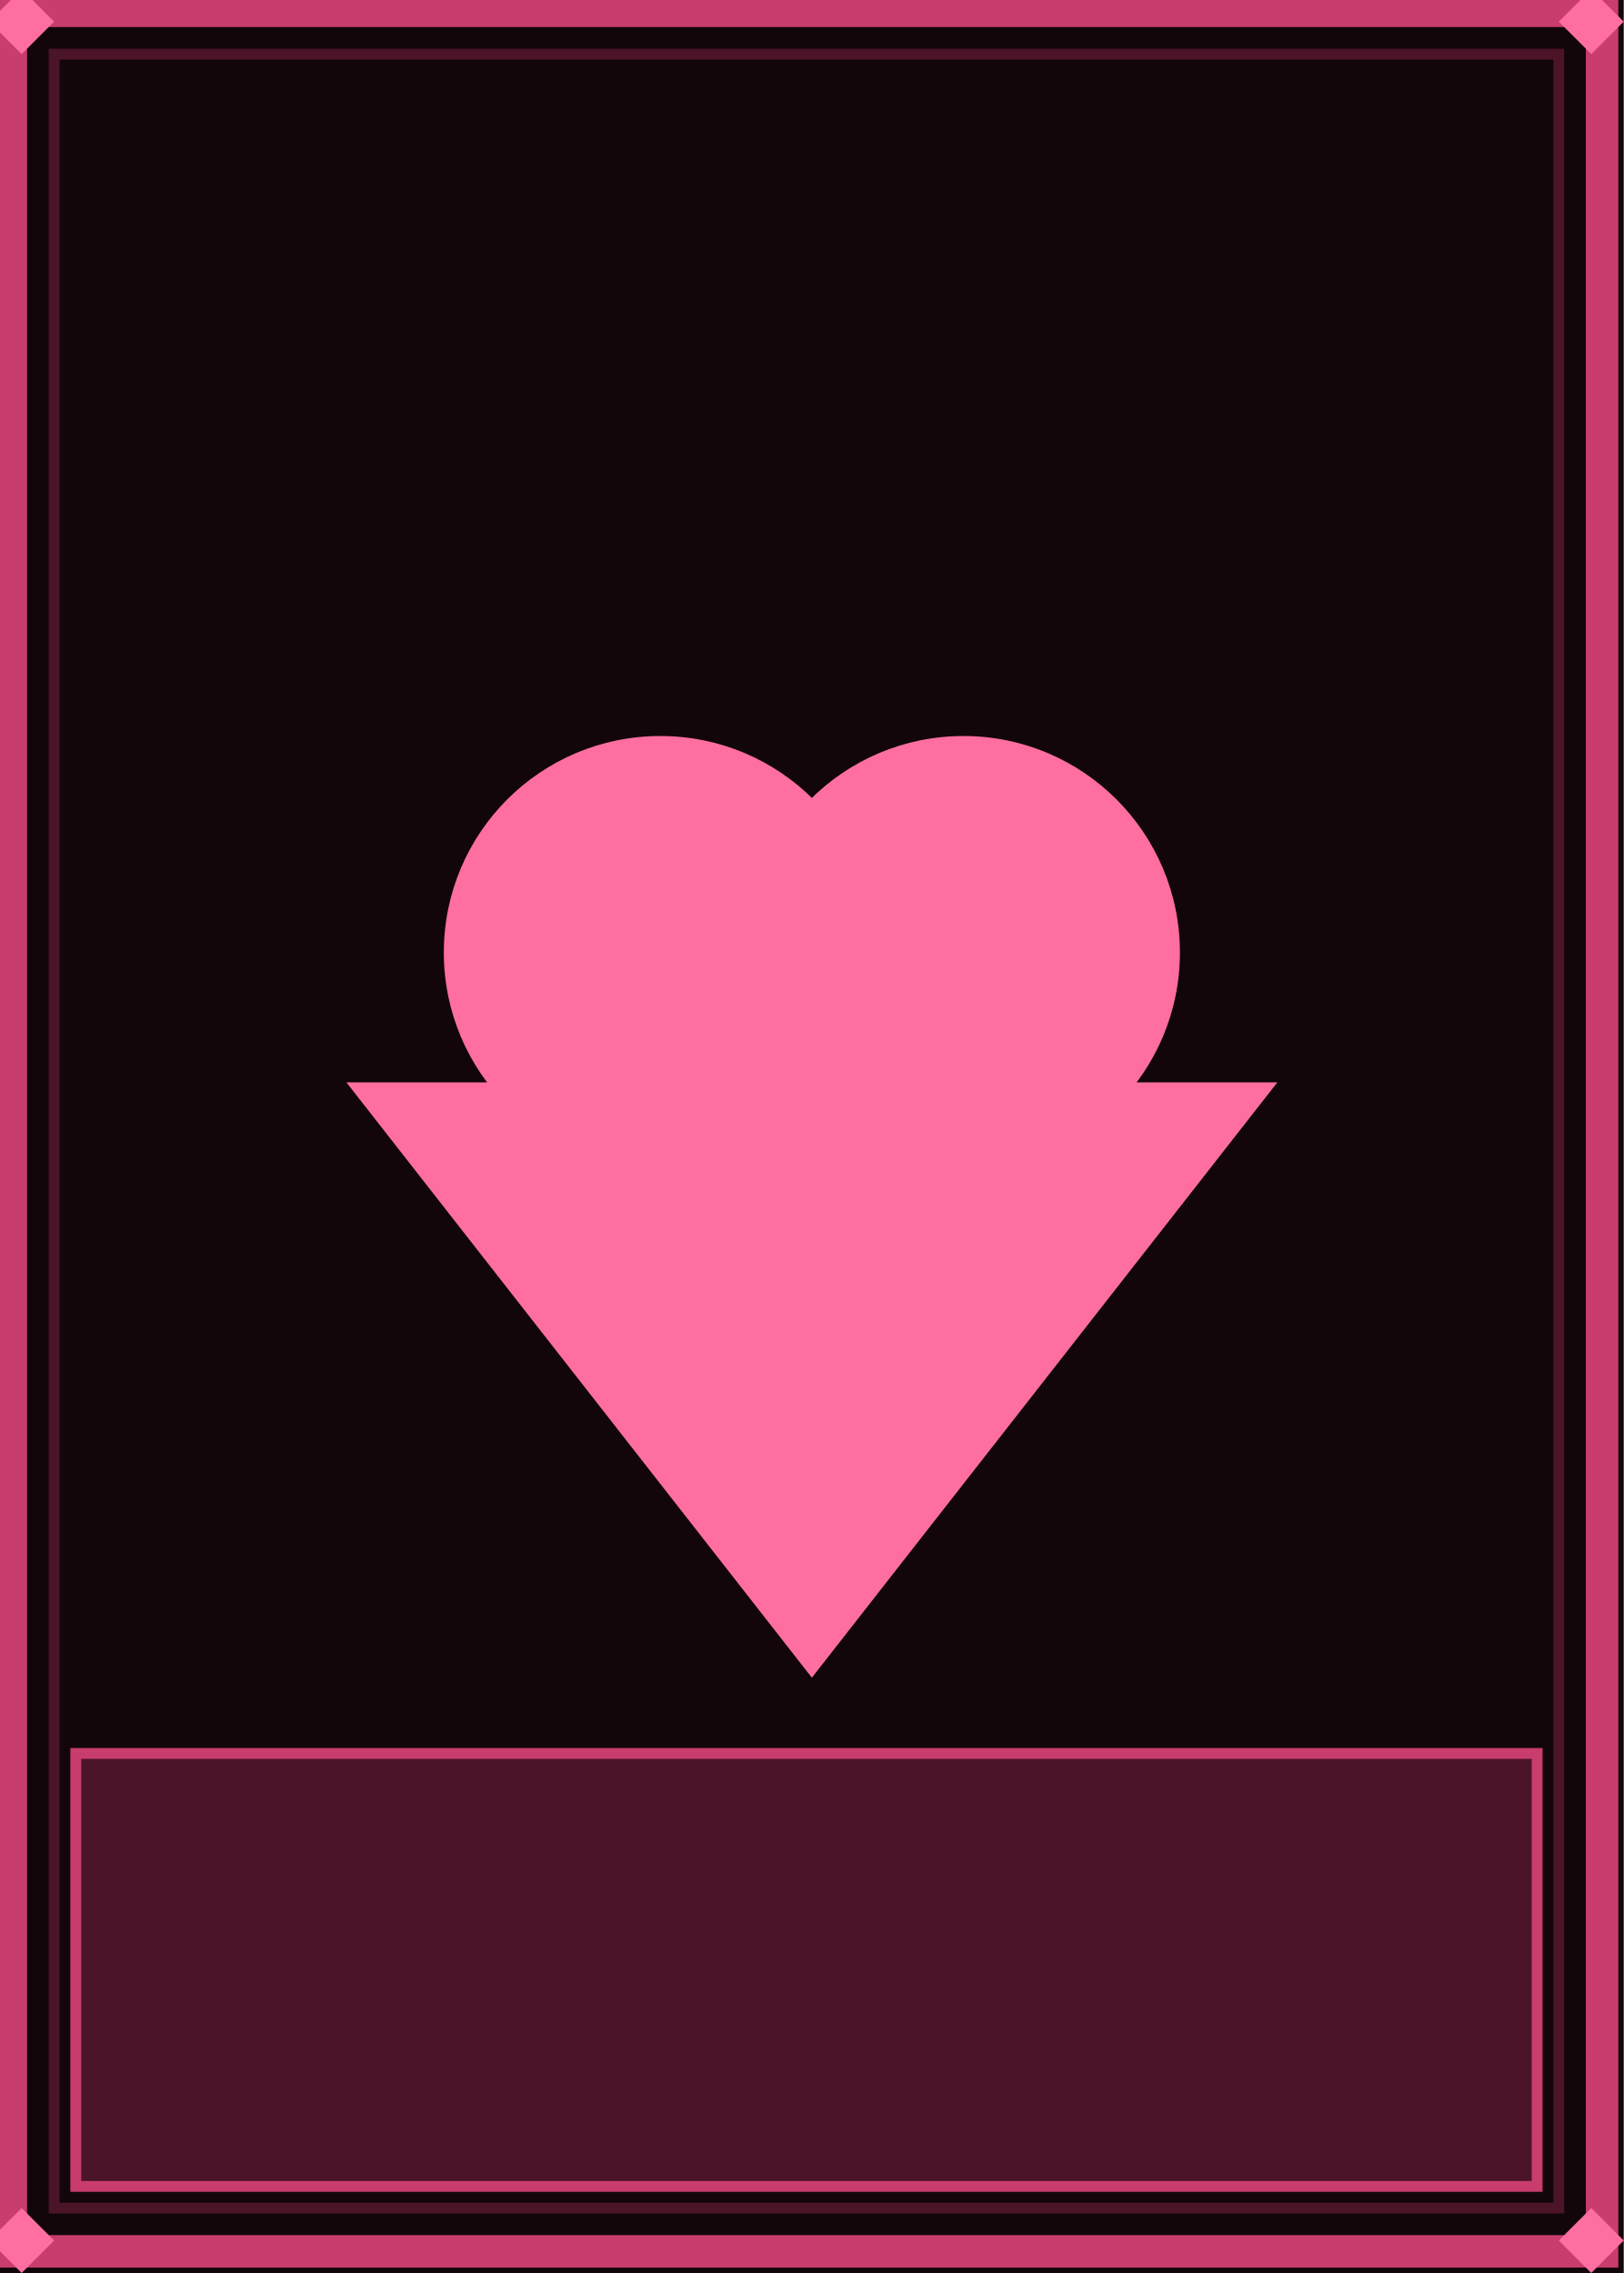
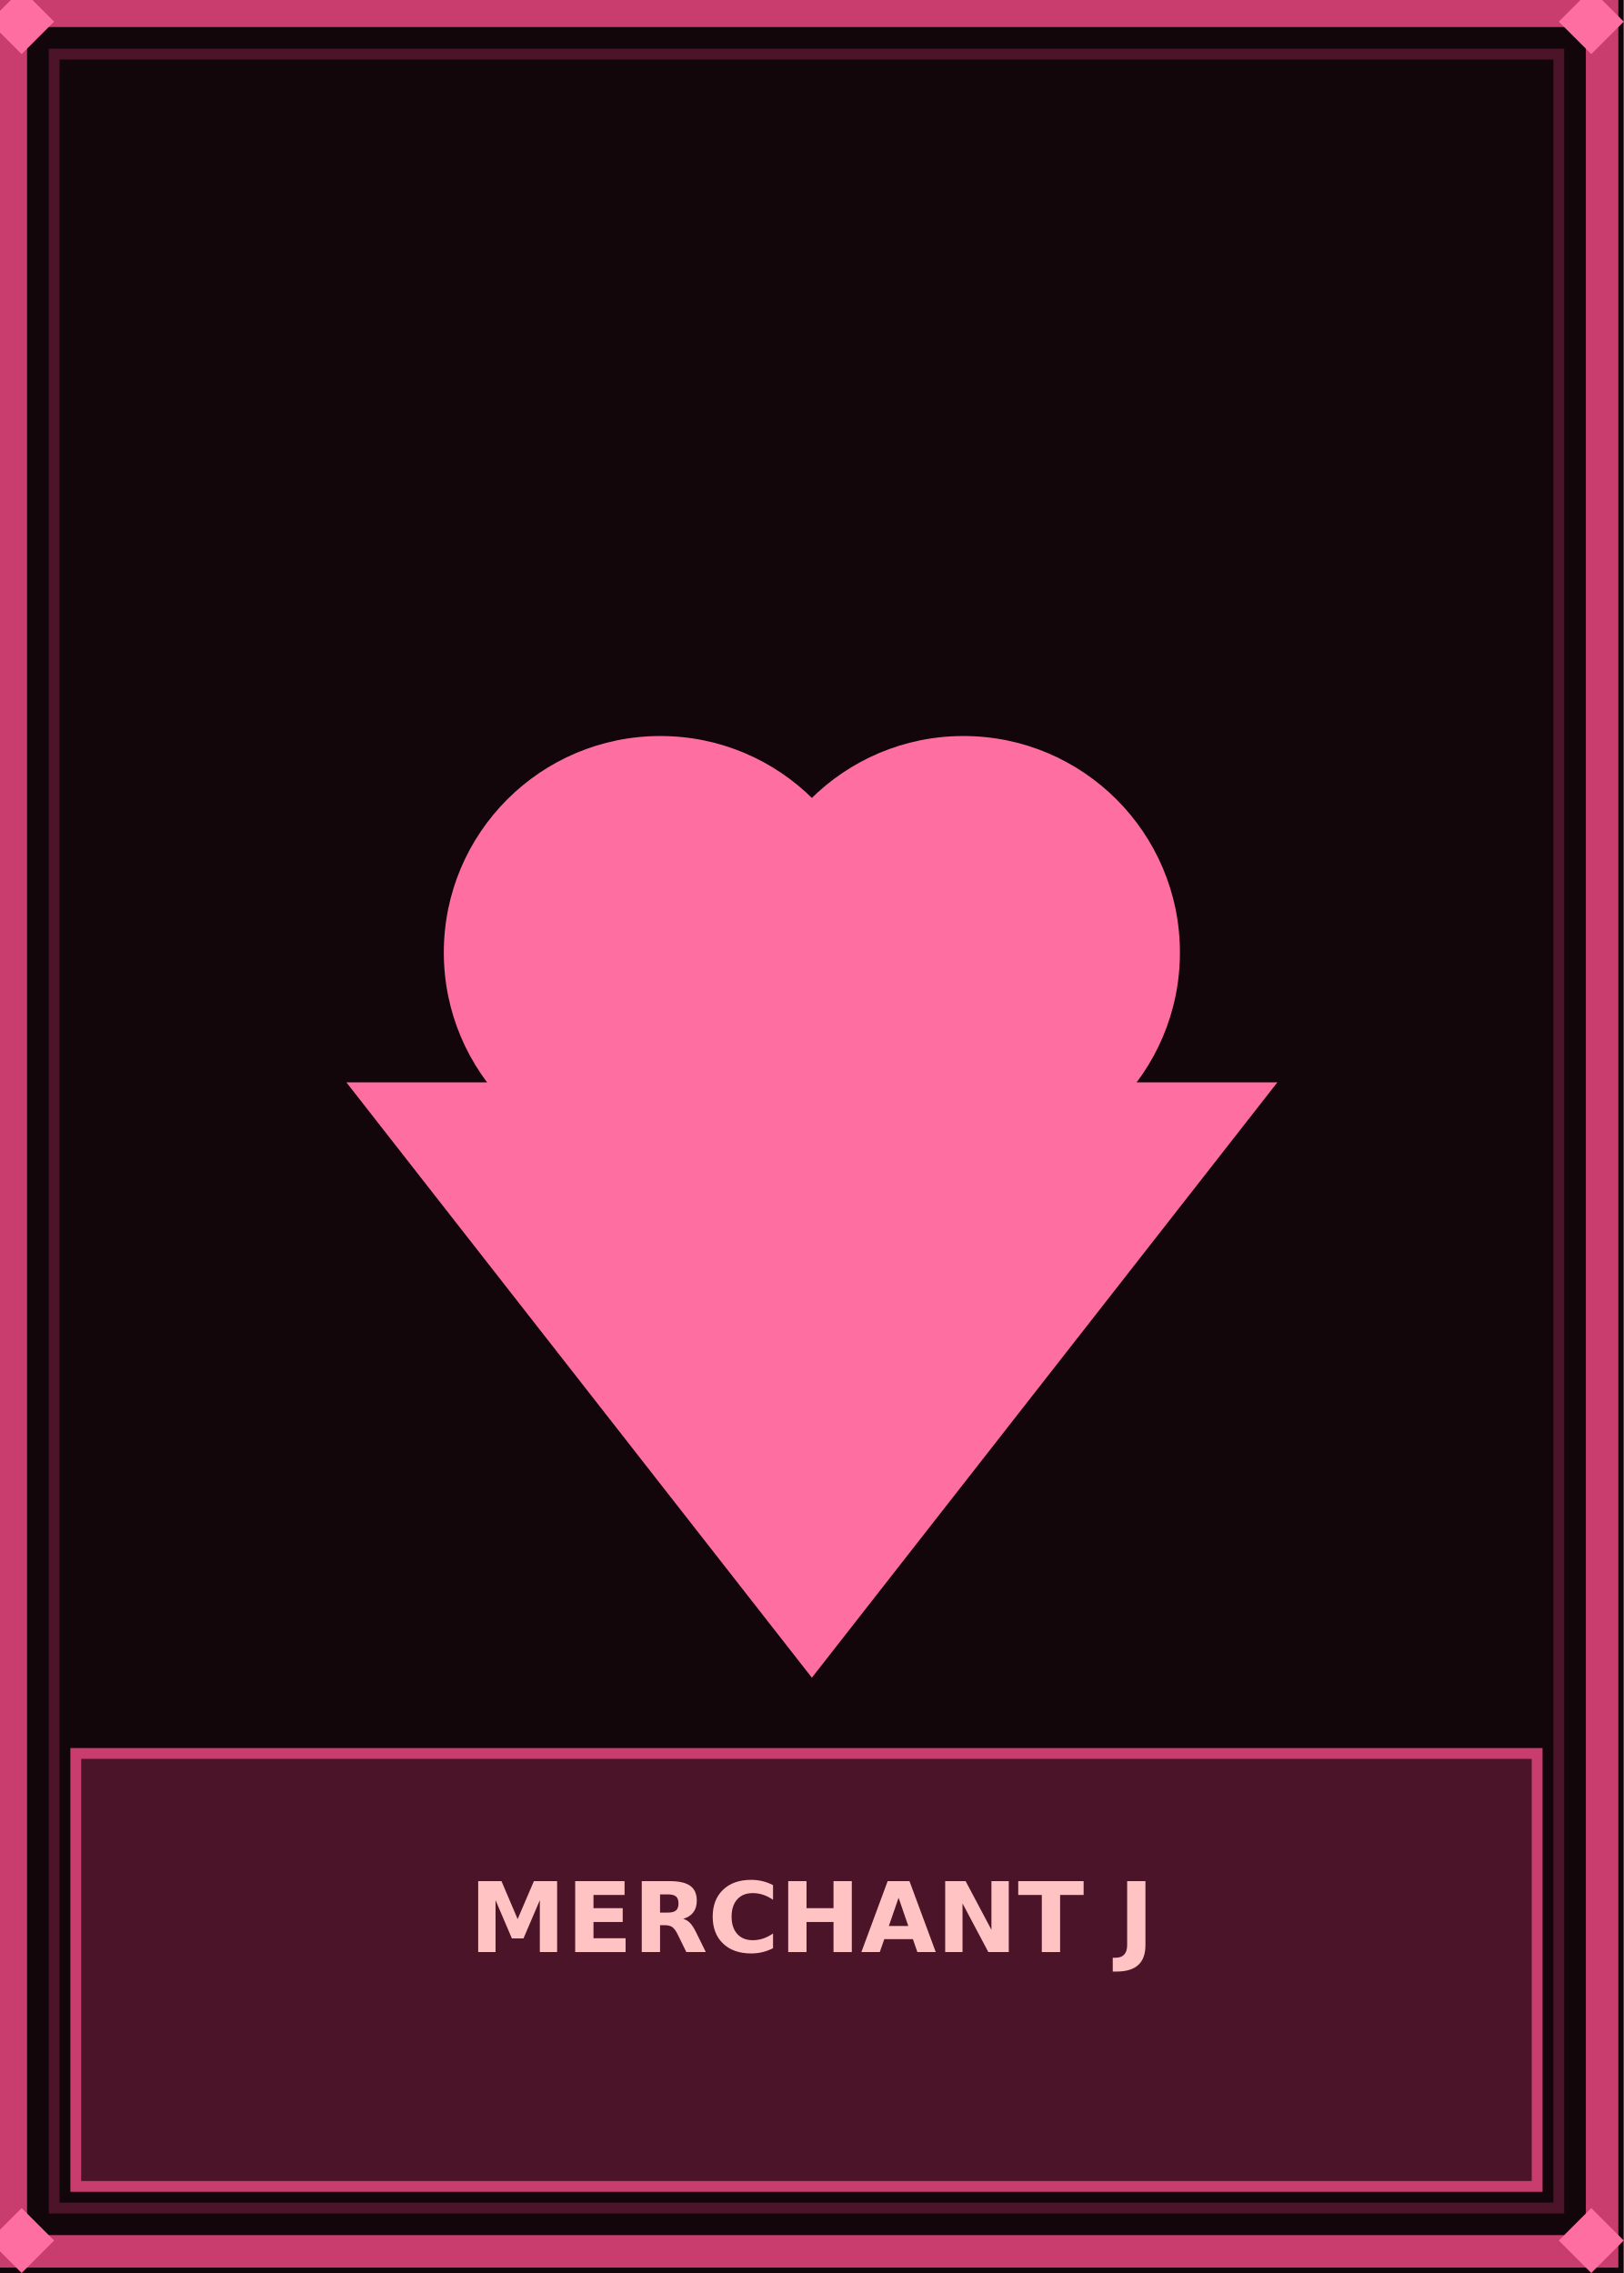
<svg xmlns="http://www.w3.org/2000/svg" width="150" height="210" viewBox="0 0 150 210">
  <rect x="0" y="0" width="150" height="210" fill="rgb(18,6,10)" />
  <rect x="1" y="1" width="147" height="207" fill="none" stroke="rgb(200,60,110)" stroke-width="3" />
  <rect x="5" y="5" width="139" height="199" fill="none" stroke="rgb(75,20,40)" stroke-width="1" />
  <polygon points="2,-1 5,2 2,5 -1,2" fill="rgb(255,110,160)" stroke-linejoin="round" />
  <polygon points="147,-1 150,2 147,5 144,2" fill="rgb(255,110,160)" stroke-linejoin="round" />
  <polygon points="2,204 5,207 2,210 -1,207" fill="rgb(255,110,160)" stroke-linejoin="round" />
  <polygon points="147,204 150,207 147,210 144,207" fill="rgb(255,110,160)" stroke-linejoin="round" />
  <circle cx="61" cy="88" r="20" fill="rgb(255,110,160)" />
  <circle cx="89" cy="88" r="20" fill="rgb(255,110,160)" />
  <polygon points="75,155 32,100 118,100" fill="rgb(255,110,160)" />
  <rect x="7" y="162" width="135" height="40" fill="rgb(75,20,40)" />
  <rect x="7" y="162" width="135" height="40" fill="none" stroke="rgb(200,60,110)" stroke-width="1" />
+   <path transform="translate(43.35,180.35) scale(0.00439,-0.00439)" d="M188 1493H678L1018 694L1360 1493H1849V0H1485V1092L1141 287H897L553 1092V0H188Z" fill="rgb(255,195,195)" />
+   <path transform="translate(52.31,180.35) scale(0.00439,-0.00439)" d="M188 1493H1227V1202H573V924H1188V633H573V291H1249V0H188Z" fill="rgb(255,195,195)" />
+   <path transform="translate(58.46,180.35) scale(0.00439,-0.00439)" d="M735 831Q856 831 908.5 876.0Q961 921 961 1024Q961 1126 908.5 1170.0Q856 1214 735 1214H573V831ZM573 565V0H188V1493H776Q1071 1493 1208.5 1394.0Q1346 1295 1346 1081Q1346 933 1274.5 838.0Q1203 743 1059 698Q1138 680 1200.5 616.5Q1263 553 1327 424L1536 0H1126L944 371Q889 483 832.5 524.0Q776 565 682 565Z" fill="rgb(255,195,195)" />
+   <path transform="translate(65.39,180.35) scale(0.00439,-0.00439)" d="M1372 82Q1266 27 1151.0 -1.0Q1036 -29 911 -29Q538 -29 320.0 179.5Q102 388 102 745Q102 1103 320.0 1311.5Q538 1520 911 1520Q1036 1520 1151.0 1492.0Q1266 1464 1372 1409V1100Q1265 1173 1161.0 1207.0Q1057 1241 942 1241Q736 1241 618.0 1109.0Q500 977 500 745Q500 514 618.0 382.0Q736 250 942 250Q1057 250 1161.0 284.0Q1265 318 1372 391Z" fill="rgb(255,195,195)" />
+   <path transform="translate(71.99,180.35) scale(0.00439,-0.00439)" d="M188 1493H573V924H1141V1493H1526V0H1141V633H573V0H188Z" fill="rgb(255,195,195)" />
+   <path transform="translate(79.53,180.35) scale(0.00439,-0.00439)" d="M1094 272H492L397 0H10L563 1493H1022L1575 0H1188ZM588 549H997L793 1143Z" fill="rgb(255,195,195)" />
+   <path transform="translate(86.49,180.35) scale(0.00439,-0.00439)" d="M188 1493H618L1161 469V1493H1526V0H1096L553 1024V0H188Z" fill="rgb(255,195,195)" />
+   <path transform="translate(94.02,180.35) scale(0.00439,-0.00439)" d="M10 1493H1386V1202H891V0H506V1202H10Z" fill="rgb(255,195,195)" />
+   <path transform="translate(103.30,180.35) scale(0.00439,-0.00439)" d="M188 1493H573V145Q573 -134 421.5 -272.0Q270 -410 -37 -410H-115V-119H-55Q65 -119 126.5 -52.0Q188 15 188 145Z" fill="rgb(255,195,195)" />
</svg>
